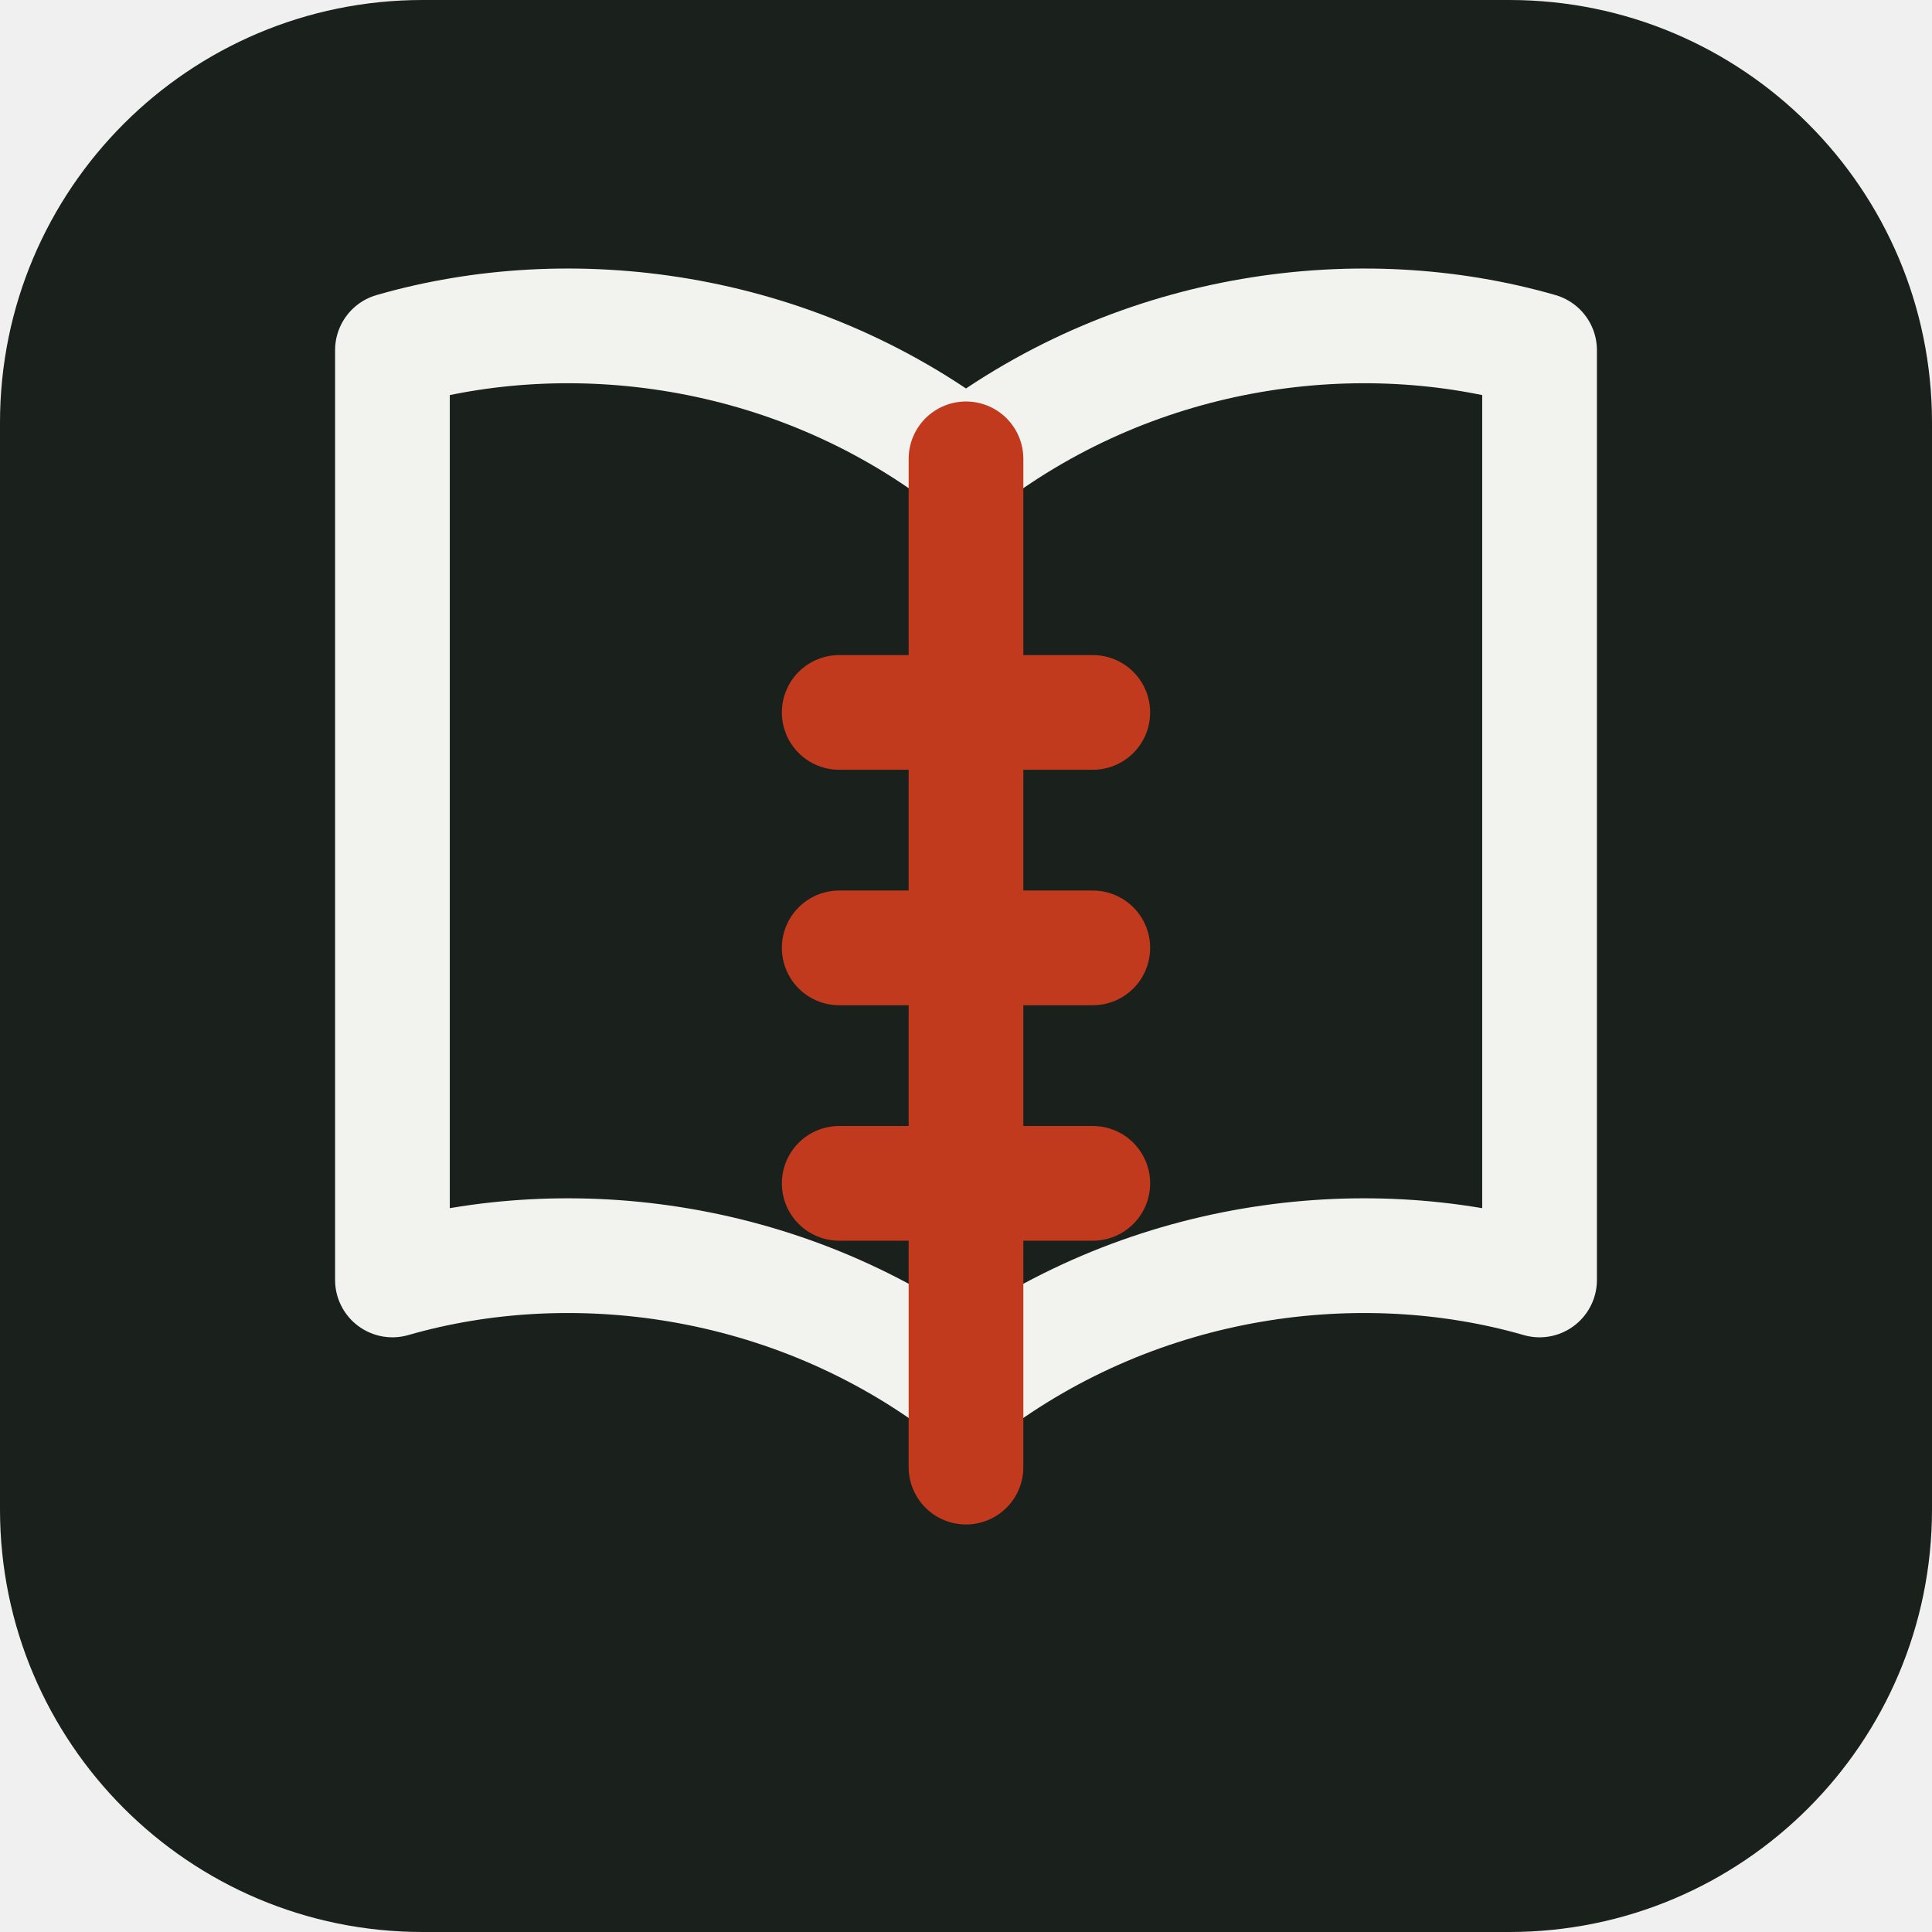
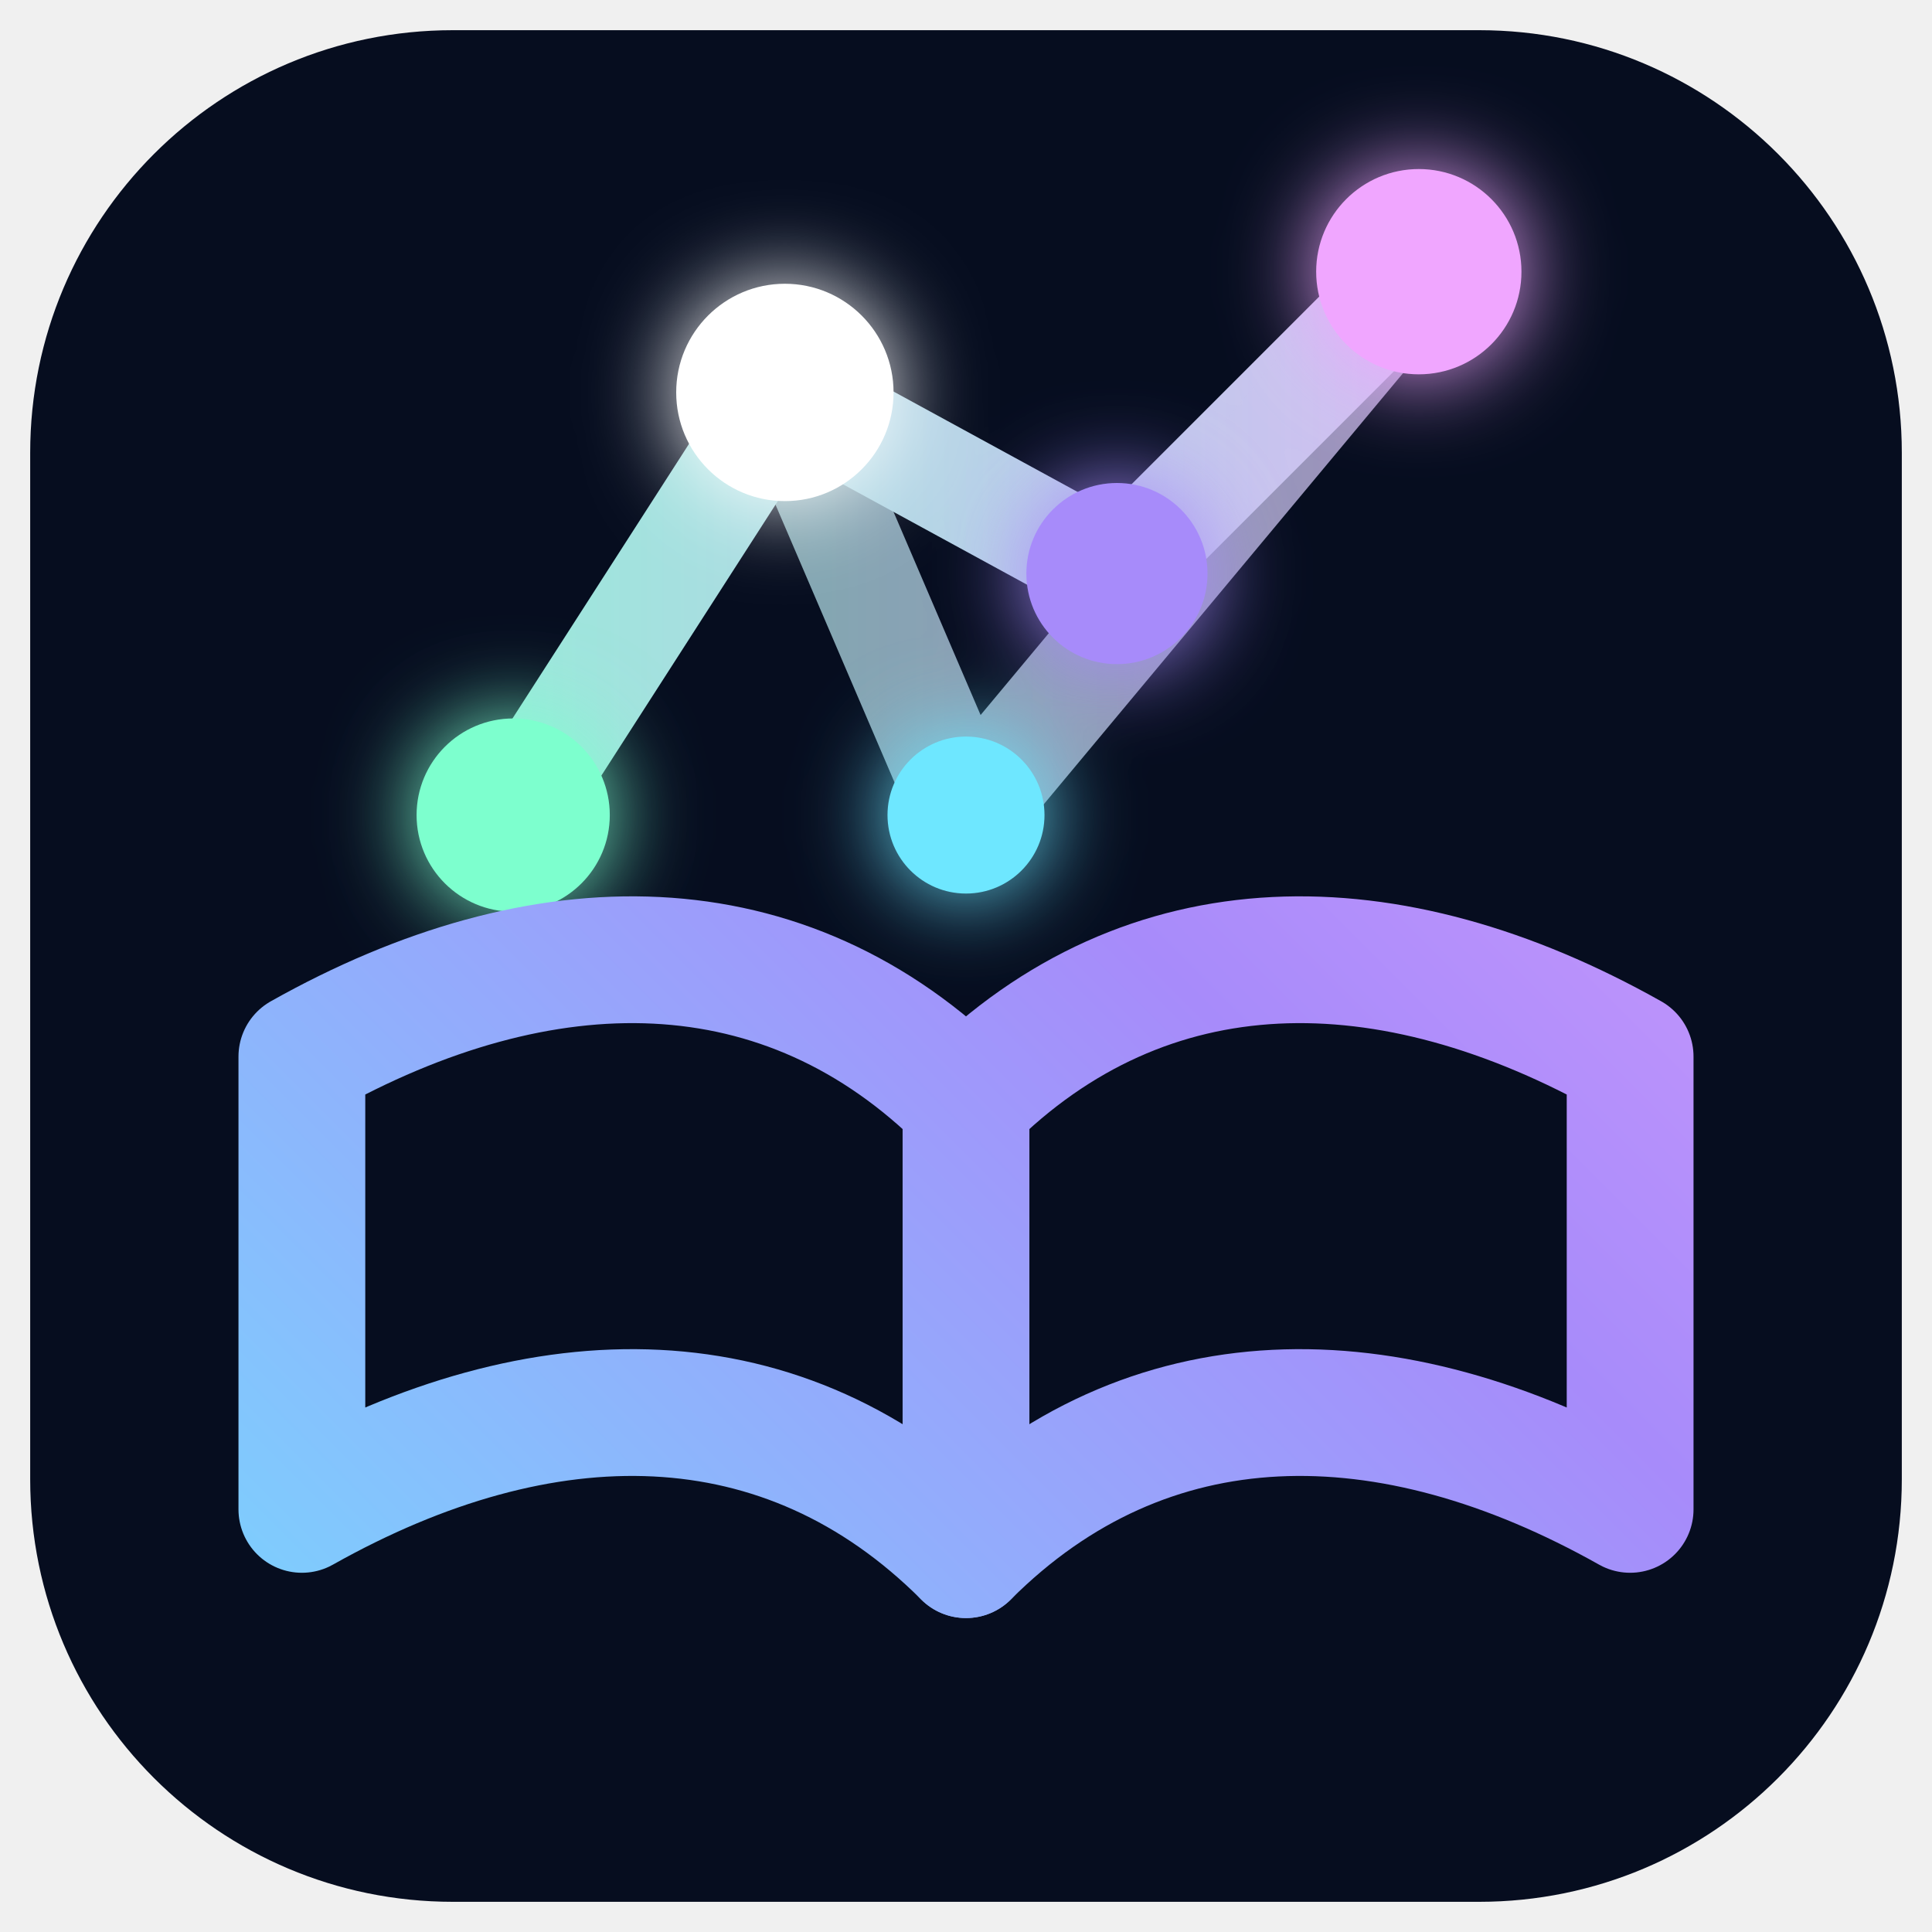
- <svg xmlns="http://www.w3.org/2000/svg" viewBox="0 0 64 64">
-   <rect width="64" height="64" rx="14" fill="#1a201c" />
-   <path d="M32 15.2c-5.8-4.4-13.1-5.3-19-3.6v30.8c5.9-1.7 13.2-.8 19 3.6 5.8-4.4 13.1-5.3 19-3.6V11.6c-5.9-1.7-13.2-.8-19 3.6Z" fill="none" stroke="#f2f3ef" stroke-width="3.8" stroke-linejoin="round" />
-   <path d="M32 15.2v33.4" stroke="#c23a1e" stroke-width="3.8" stroke-linecap="round" />
-   <path d="M27.8 23.6h8.4M27.8 31.4h8.4M27.8 39.2h8.4" stroke="#c23a1e" stroke-width="3.8" stroke-linecap="round" />
+ <svg xmlns="http://www.w3.org/2000/svg" viewBox="0 0 64 64" width="64" height="64" role="img" aria-label="Book Constellation">
+   <defs>
+     <linearGradient id="a" x1="0" y1="64" x2="64" y2="0" gradientUnits="userSpaceOnUse">
+       <stop offset="0" stop-color="#6ee7ff" />
+       <stop offset=".55" stop-color="#a78bfa" />
+       <stop offset="1" stop-color="#f0a6ff" />
+     </linearGradient>
+     <linearGradient id="b" x1="0" y1="0" x2="64" y2="0" gradientUnits="userSpaceOnUse">
+       <stop offset="0" stop-color="#7dffce" />
+       <stop offset="1" stop-color="#f0a6ff" />
+     </linearGradient>
+     <filter id="g" x="-40%" y="-40%" width="180%" height="180%">
+       <feGaussianBlur stdDeviation="1.5" result="b" />
+       <feMerge>
+         <feMergeNode in="b" />
+         <feMergeNode in="SourceGraphic" />
+       </feMerge>
+     </filter>
+   </defs>
+   <rect x="1" y="1" width="62" height="62" rx="14" fill="#060d1f" />
+   <g fill="none" stroke="url(#b)" stroke-width="3.5" stroke-linecap="round" stroke-linejoin="round">
+     <path d="M17 27 L26 13 L37 19 L47 9" />
+     <path d="M26 13 L32 27 L47 9" opacity=".75" />
+   </g>
+   <g filter="url(#g)">
+     <circle cx="17" cy="27" r="3.2" fill="#7dffce" />
+     <circle cx="26" cy="13" r="3.6" fill="#ffffff" />
+     <circle cx="37" cy="19" r="3" fill="#a78bfa" />
+     <circle cx="47" cy="9" r="3.4" fill="#f0a6ff" />
+     <circle cx="32" cy="27" r="2.6" fill="#6ee7ff" />
+   </g>
+   <g fill="none" stroke="url(#a)" stroke-width="4.2" stroke-linecap="round" stroke-linejoin="round">
+     <path d="M10 35 C18 30.5, 26 30.5, 32 36.5 C38 30.5, 46 30.5, 54 35 L54 50 C46 45.5, 38 45.5, 32 51.5 C26 45.5, 18 45.5, 10 50 Z" />
+     <path d="M32 36.5 L32 51.5" />
+   </g>
</svg>
